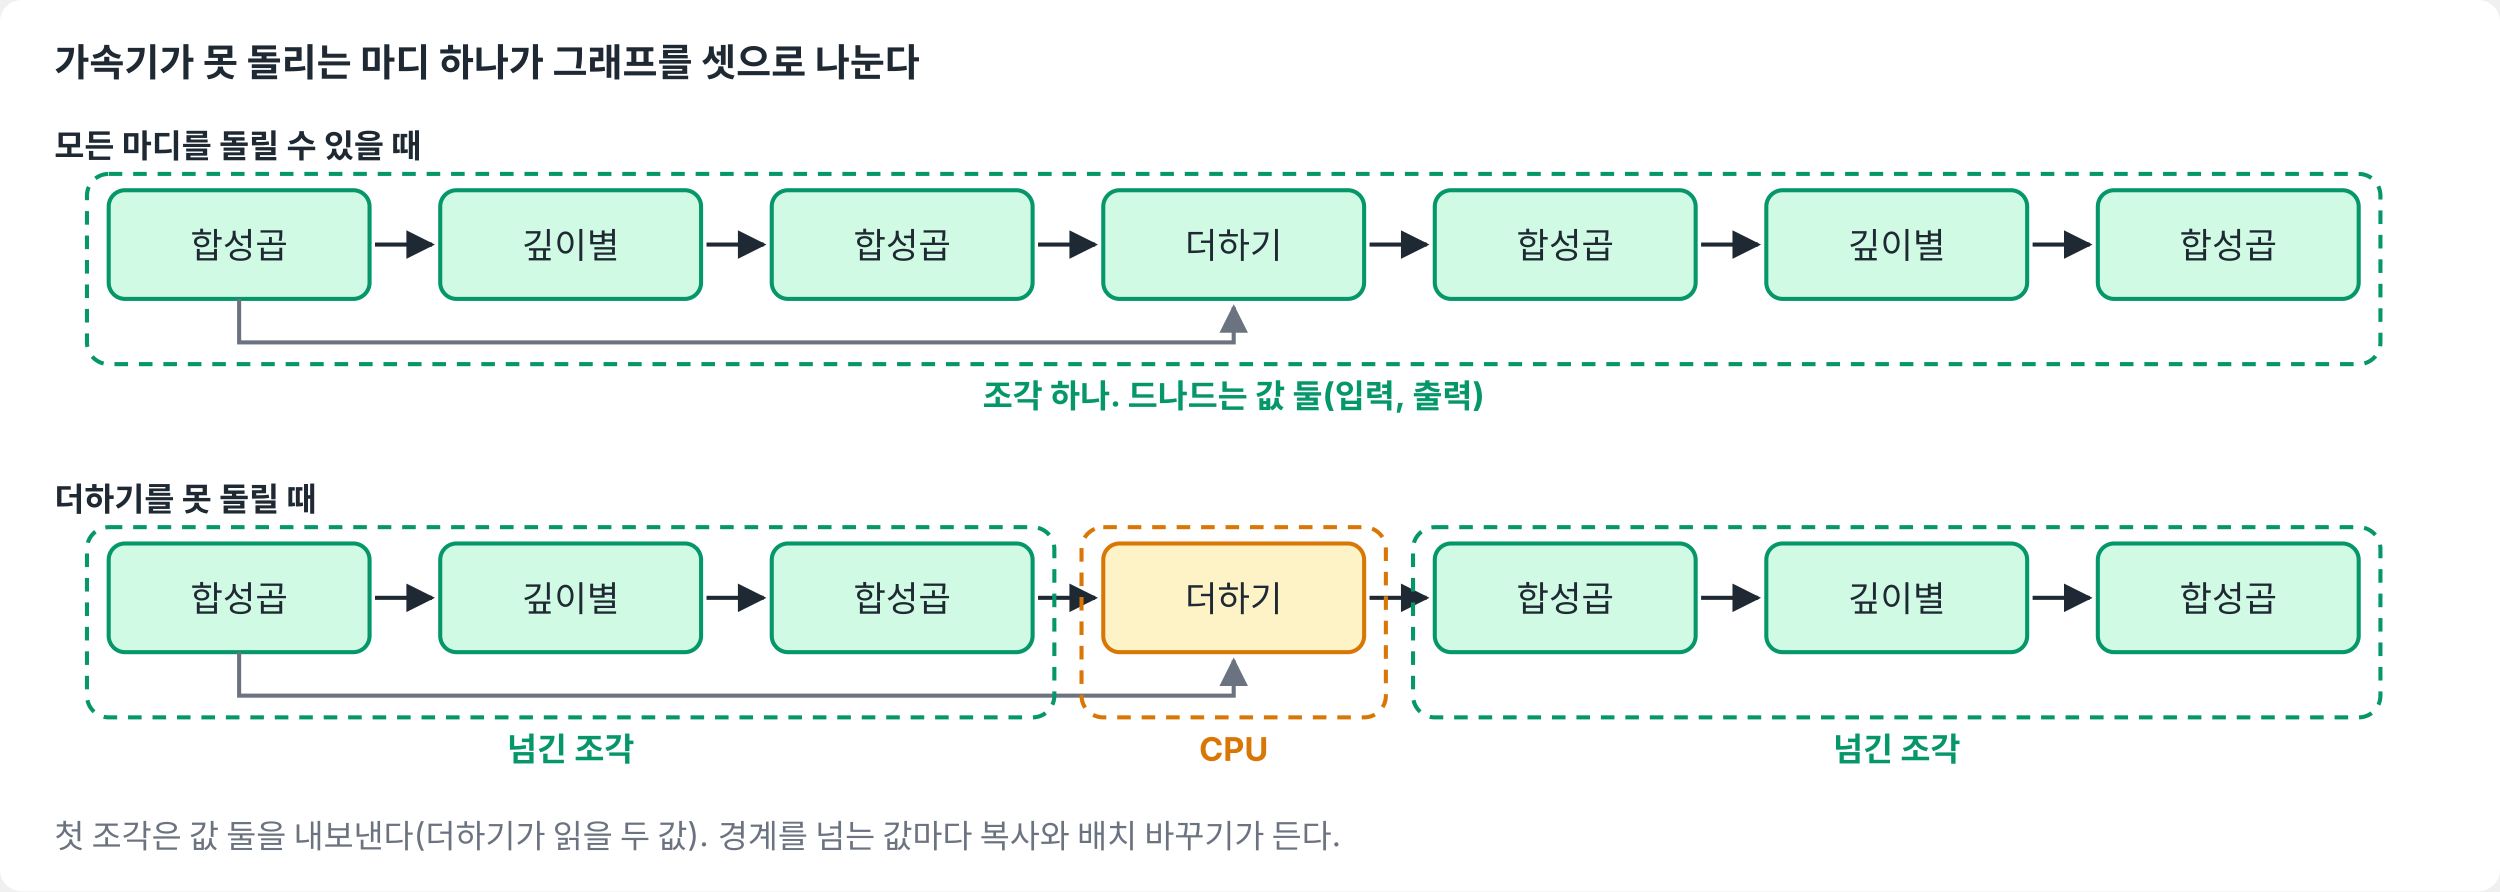
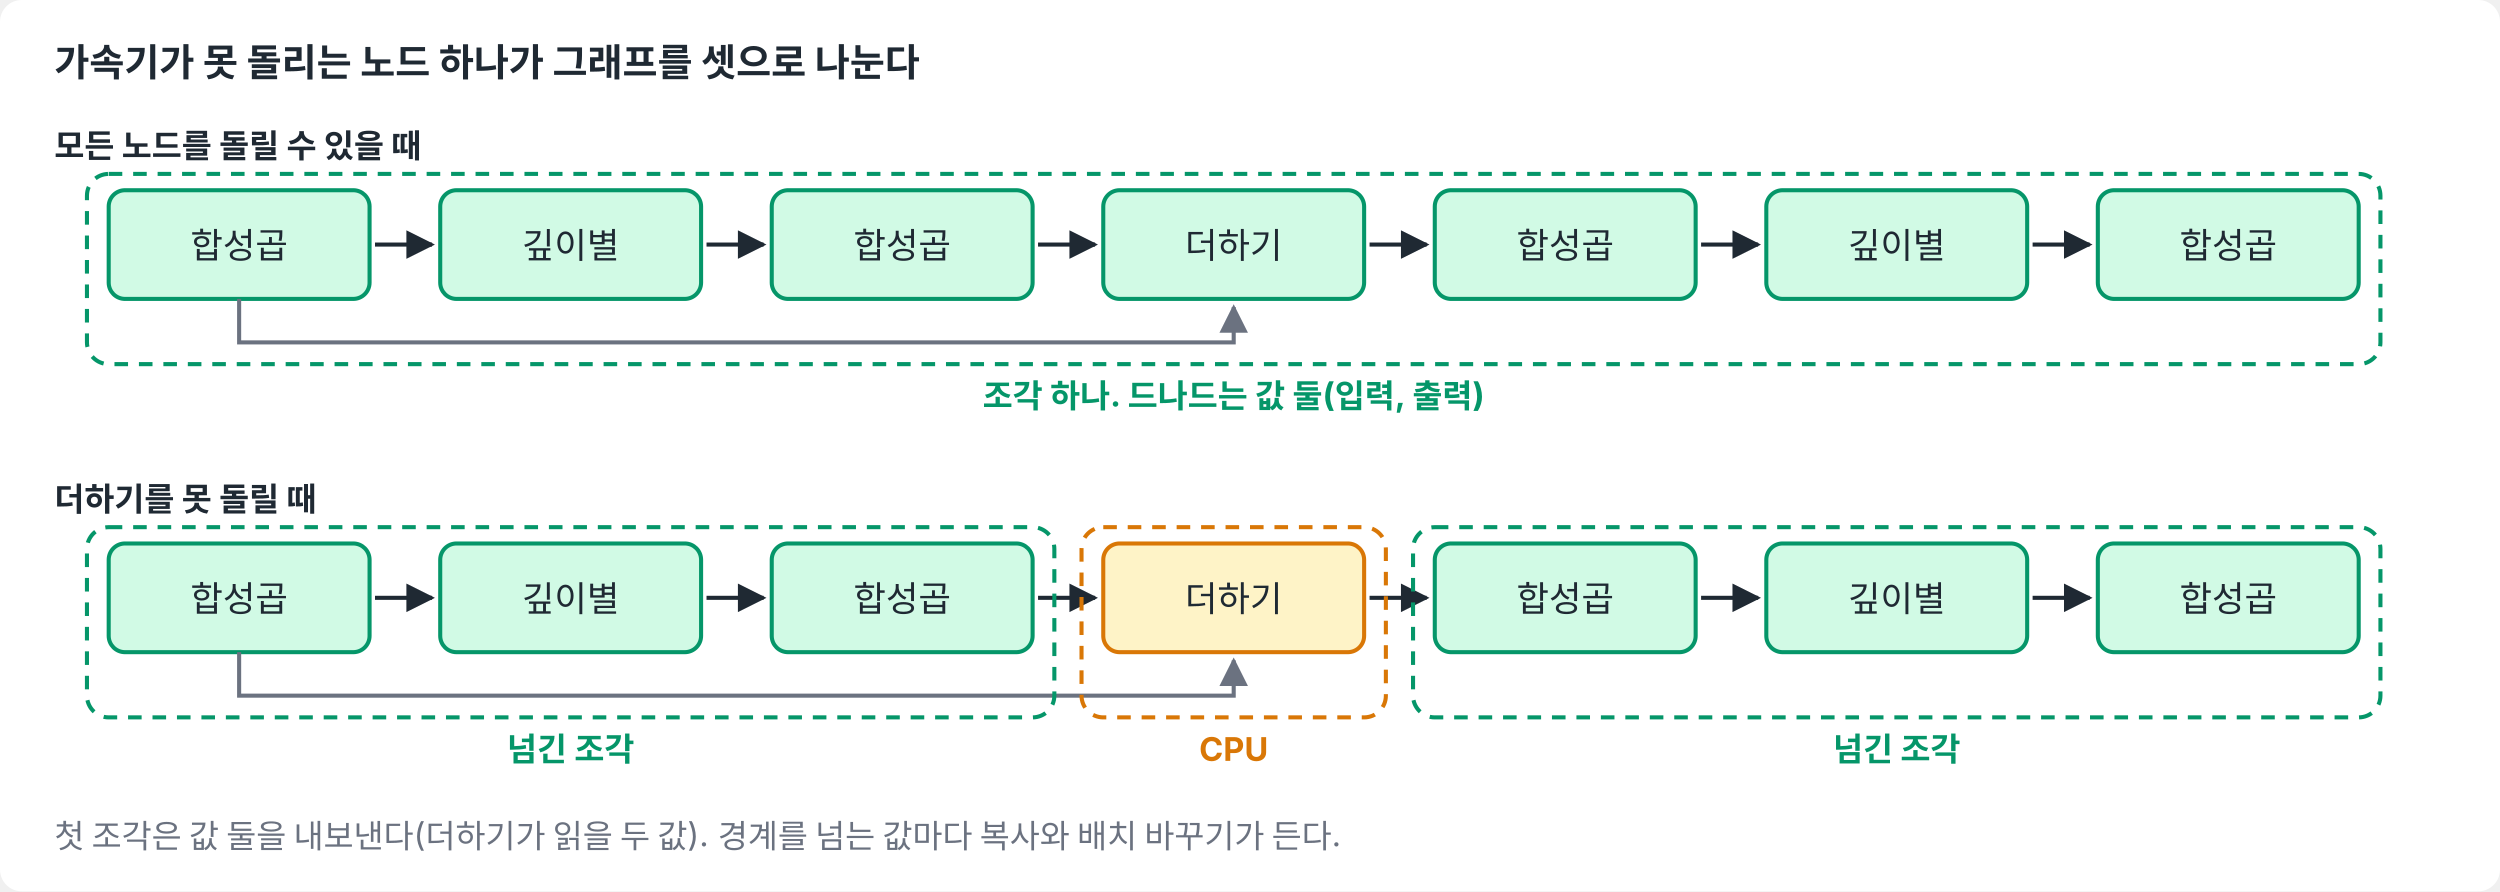
<svg xmlns="http://www.w3.org/2000/svg" viewBox="0 0 920 328" width="920" height="328" font-family="-apple-system, Segoe UI, Noto Sans KR, sans-serif" font-size="14">
  <defs>
    <marker id="arrow-1f2933" viewBox="0 0 10 10" refX="9" refY="5" markerWidth="7" markerHeight="7" orient="auto">
      <path d="M0,0 L10,5 L0,10 z" fill="#1f2933" />
    </marker>
    <marker id="arrow-6b7280" viewBox="0 0 10 10" refX="9" refY="5" markerWidth="7" markerHeight="7" orient="auto">
      <path d="M0,0 L10,5 L0,10 z" fill="#6b7280" />
    </marker>
    <marker id="arrow-2563eb" viewBox="0 0 10 10" refX="9" refY="5" markerWidth="7" markerHeight="7" orient="auto">
      <path d="M0,0 L10,5 L0,10 z" fill="#2563eb" />
    </marker>
    <marker id="arrow-d97706" viewBox="0 0 10 10" refX="9" refY="5" markerWidth="7" markerHeight="7" orient="auto">
      <path d="M0,0 L10,5 L0,10 z" fill="#d97706" />
    </marker>
    <marker id="arrow-059669" viewBox="0 0 10 10" refX="9" refY="5" markerWidth="7" markerHeight="7" orient="auto">
      <path d="M0,0 L10,5 L0,10 z" fill="#059669" />
    </marker>
  </defs>
  <rect width="920" height="328" rx="8" fill="#ffffff" />
-   <text x="20" y="28" fill="#1f2933" font-size="14" text-anchor="start" font-weight="bold">가속기가 못 돌리는 마디 하나가 그래프를 셋으로 나눈다</text>
-   <text x="20" y="58" fill="#1f2933" font-size="12" text-anchor="start" font-weight="bold">모든 마디를 돌릴 수 있을 때</text>
+   <text x="20" y="28" fill="#1f2933" font-size="14" text-anchor="start" font-weight="bold">가속기가 못 돌리는 노드 하나가 그래프를 셋으로 나눈다</text>
+   <text x="20" y="58" fill="#1f2933" font-size="12" text-anchor="start" font-weight="bold">모든 노드를 돌릴 수 있을 때</text>
  <rect x="40.0" y="70.0" width="96.0" height="40.0" rx="6" fill="#d1fae5" stroke="#059669" stroke-width="1.5" />
  <text x="88.0" y="95" fill="#1f2933" font-size="13" text-anchor="middle" font-weight="normal">합성곱</text>
  <rect x="162.0" y="70.0" width="96.0" height="40.0" rx="6" fill="#d1fae5" stroke="#059669" stroke-width="1.5" />
  <text x="210.0" y="95" fill="#1f2933" font-size="13" text-anchor="middle" font-weight="normal">깊이별</text>
  <line x1="138" y1="90.0" x2="159" y2="90.0" stroke="#1f2933" stroke-width="1.5" marker-end="url(#arrow-1f2933)" />
  <rect x="284.0" y="70.0" width="96.0" height="40.0" rx="6" fill="#d1fae5" stroke="#059669" stroke-width="1.5" />
  <text x="332.0" y="95" fill="#1f2933" font-size="13" text-anchor="middle" font-weight="normal">합성곱</text>
  <line x1="260" y1="90.0" x2="281" y2="90.0" stroke="#1f2933" stroke-width="1.5" marker-end="url(#arrow-1f2933)" />
  <rect x="406.0" y="70.0" width="96.0" height="40.0" rx="6" fill="#d1fae5" stroke="#059669" stroke-width="1.5" />
  <text x="454.0" y="95" fill="#1f2933" font-size="13" text-anchor="middle" font-weight="normal">더하기</text>
  <line x1="382" y1="90.0" x2="403" y2="90.0" stroke="#1f2933" stroke-width="1.5" marker-end="url(#arrow-1f2933)" />
  <rect x="528.0" y="70.0" width="96.0" height="40.0" rx="6" fill="#d1fae5" stroke="#059669" stroke-width="1.5" />
  <text x="576.0" y="95" fill="#1f2933" font-size="13" text-anchor="middle" font-weight="normal">합성곱</text>
  <line x1="504" y1="90.0" x2="525" y2="90.0" stroke="#1f2933" stroke-width="1.5" marker-end="url(#arrow-1f2933)" />
  <rect x="650.0" y="70.0" width="96.0" height="40.0" rx="6" fill="#d1fae5" stroke="#059669" stroke-width="1.5" />
  <text x="698.0" y="95" fill="#1f2933" font-size="13" text-anchor="middle" font-weight="normal">깊이별</text>
  <line x1="626" y1="90.0" x2="647" y2="90.0" stroke="#1f2933" stroke-width="1.5" marker-end="url(#arrow-1f2933)" />
  <rect x="772.0" y="70.0" width="96.0" height="40.0" rx="6" fill="#d1fae5" stroke="#059669" stroke-width="1.5" />
  <text x="820.0" y="95" fill="#1f2933" font-size="13" text-anchor="middle" font-weight="normal">합성곱</text>
  <line x1="748" y1="90.0" x2="769" y2="90.0" stroke="#1f2933" stroke-width="1.5" marker-end="url(#arrow-1f2933)" />
  <path d="M88.0,110 L88.0,126 L454.0,126 L454.0,113" fill="none" stroke="#6b7280" stroke-width="1.5" marker-end="url(#arrow-6b7280)" />
  <rect x="32.0" y="64.0" width="844.0" height="70.0" rx="8" fill="none" stroke="#059669" stroke-width="1.5" stroke-dasharray="5,4" />
  <text x="454.0" y="150" fill="#059669" font-size="12" text-anchor="middle" font-weight="bold">조각 하나. 드나드는 값 둘(입력, 출력)</text>
  <text x="20" y="188" fill="#1f2933" font-size="12" text-anchor="start" font-weight="bold">더하기를 못 돌릴 때</text>
  <rect x="40.0" y="200.0" width="96.0" height="40.0" rx="6" fill="#d1fae5" stroke="#059669" stroke-width="1.5" />
  <text x="88.0" y="225" fill="#1f2933" font-size="13" text-anchor="middle" font-weight="normal">합성곱</text>
  <rect x="162.0" y="200.0" width="96.0" height="40.0" rx="6" fill="#d1fae5" stroke="#059669" stroke-width="1.5" />
  <text x="210.0" y="225" fill="#1f2933" font-size="13" text-anchor="middle" font-weight="normal">깊이별</text>
  <line x1="138" y1="220.0" x2="159" y2="220.0" stroke="#1f2933" stroke-width="1.5" marker-end="url(#arrow-1f2933)" />
  <rect x="284.0" y="200.0" width="96.0" height="40.0" rx="6" fill="#d1fae5" stroke="#059669" stroke-width="1.5" />
  <text x="332.0" y="225" fill="#1f2933" font-size="13" text-anchor="middle" font-weight="normal">합성곱</text>
  <line x1="260" y1="220.0" x2="281" y2="220.0" stroke="#1f2933" stroke-width="1.5" marker-end="url(#arrow-1f2933)" />
  <rect x="406.0" y="200.0" width="96.0" height="40.0" rx="6" fill="#fef3c7" stroke="#d97706" stroke-width="1.5" />
  <text x="454.0" y="225" fill="#1f2933" font-size="13" text-anchor="middle" font-weight="normal">더하기</text>
  <line x1="382" y1="220.0" x2="403" y2="220.0" stroke="#1f2933" stroke-width="1.5" marker-end="url(#arrow-1f2933)" />
  <rect x="528.0" y="200.0" width="96.0" height="40.0" rx="6" fill="#d1fae5" stroke="#059669" stroke-width="1.5" />
  <text x="576.0" y="225" fill="#1f2933" font-size="13" text-anchor="middle" font-weight="normal">합성곱</text>
  <line x1="504" y1="220.0" x2="525" y2="220.0" stroke="#1f2933" stroke-width="1.5" marker-end="url(#arrow-1f2933)" />
  <rect x="650.0" y="200.0" width="96.0" height="40.0" rx="6" fill="#d1fae5" stroke="#059669" stroke-width="1.5" />
  <text x="698.0" y="225" fill="#1f2933" font-size="13" text-anchor="middle" font-weight="normal">깊이별</text>
  <line x1="626" y1="220.0" x2="647" y2="220.0" stroke="#1f2933" stroke-width="1.5" marker-end="url(#arrow-1f2933)" />
  <rect x="772.0" y="200.0" width="96.0" height="40.0" rx="6" fill="#d1fae5" stroke="#059669" stroke-width="1.5" />
  <text x="820.0" y="225" fill="#1f2933" font-size="13" text-anchor="middle" font-weight="normal">합성곱</text>
  <line x1="748" y1="220.0" x2="769" y2="220.0" stroke="#1f2933" stroke-width="1.5" marker-end="url(#arrow-1f2933)" />
  <path d="M88.0,240 L88.0,256 L454.0,256 L454.0,243" fill="none" stroke="#6b7280" stroke-width="1.5" marker-end="url(#arrow-6b7280)" />
  <rect x="32.0" y="194.0" width="356.0" height="70.0" rx="8" fill="none" stroke="#059669" stroke-width="1.5" stroke-dasharray="5,4" />
  <text x="210.0" y="280" fill="#059669" font-size="12" text-anchor="middle" font-weight="bold">넘긴 조각</text>
  <rect x="398.0" y="194.0" width="112.0" height="70.0" rx="8" fill="none" stroke="#d97706" stroke-width="1.5" stroke-dasharray="5,4" />
  <text x="454.0" y="280" fill="#d97706" font-size="12" text-anchor="middle" font-weight="bold">CPU</text>
  <rect x="520.0" y="194.0" width="356.0" height="70.0" rx="8" fill="none" stroke="#059669" stroke-width="1.5" stroke-dasharray="5,4" />
  <text x="698.0" y="280" fill="#059669" font-size="12" text-anchor="middle" font-weight="bold">넘긴 조각</text>
  <text x="20" y="312" fill="#6b7280" font-size="12" text-anchor="start" font-weight="normal">첫 조각은 값 둘을 내보낸다(더하기가 읽을 두 값). 경계를 넘는 값마다 복사와 배치 바꾸기가 든다.</text>
</svg>
